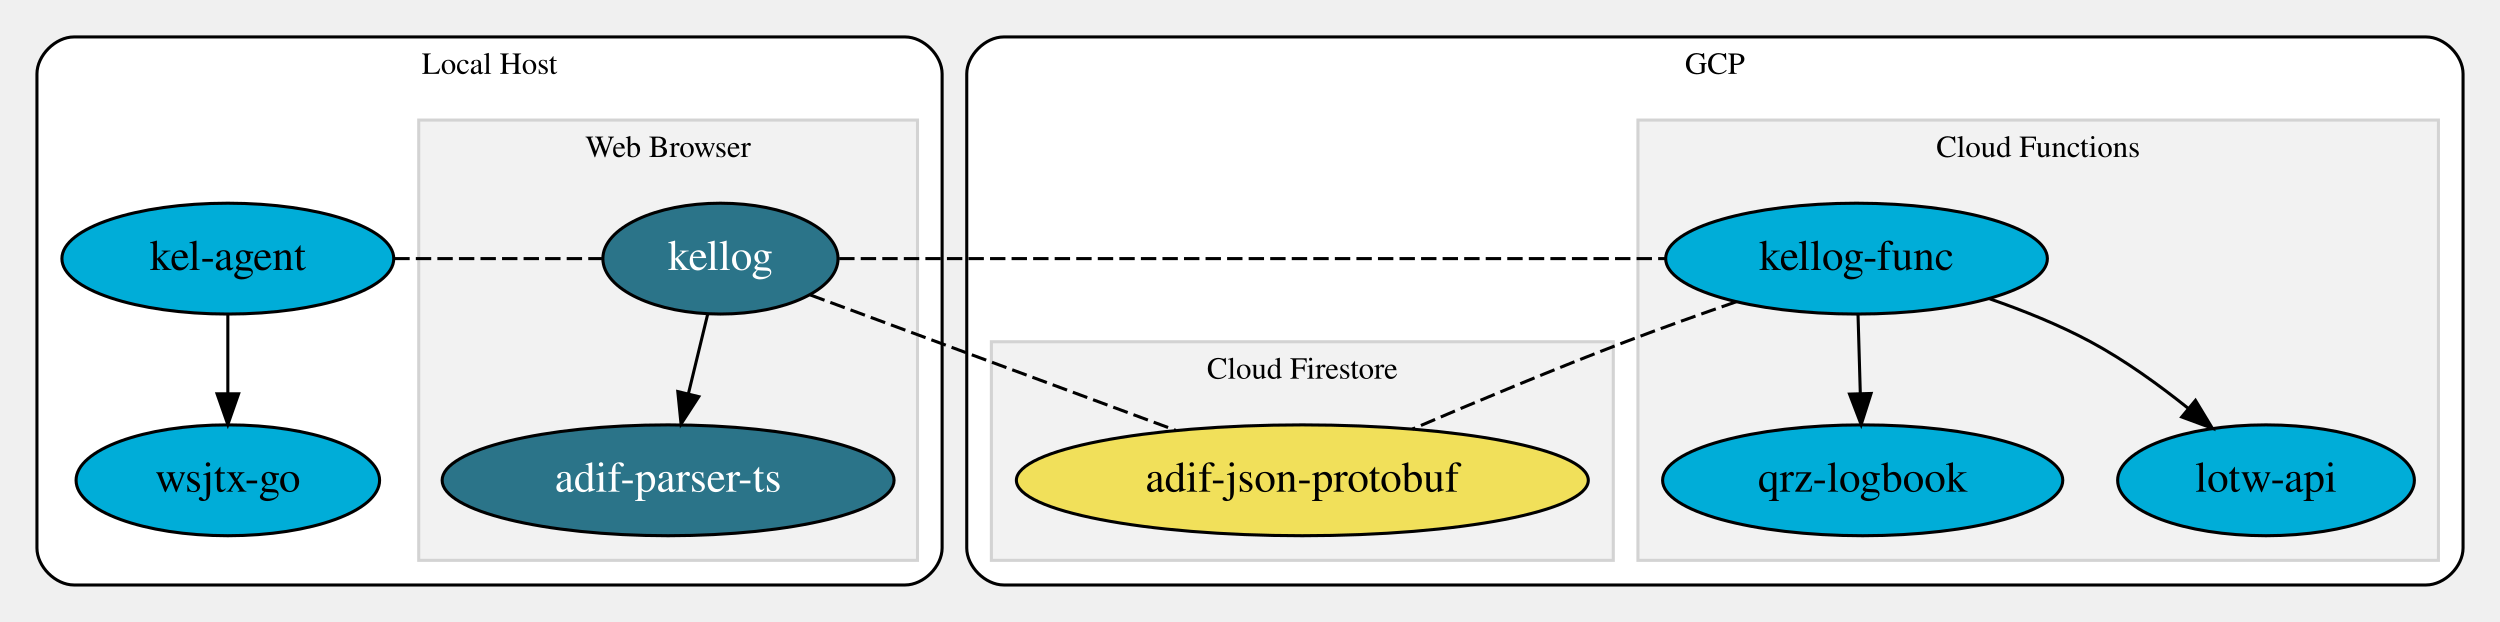
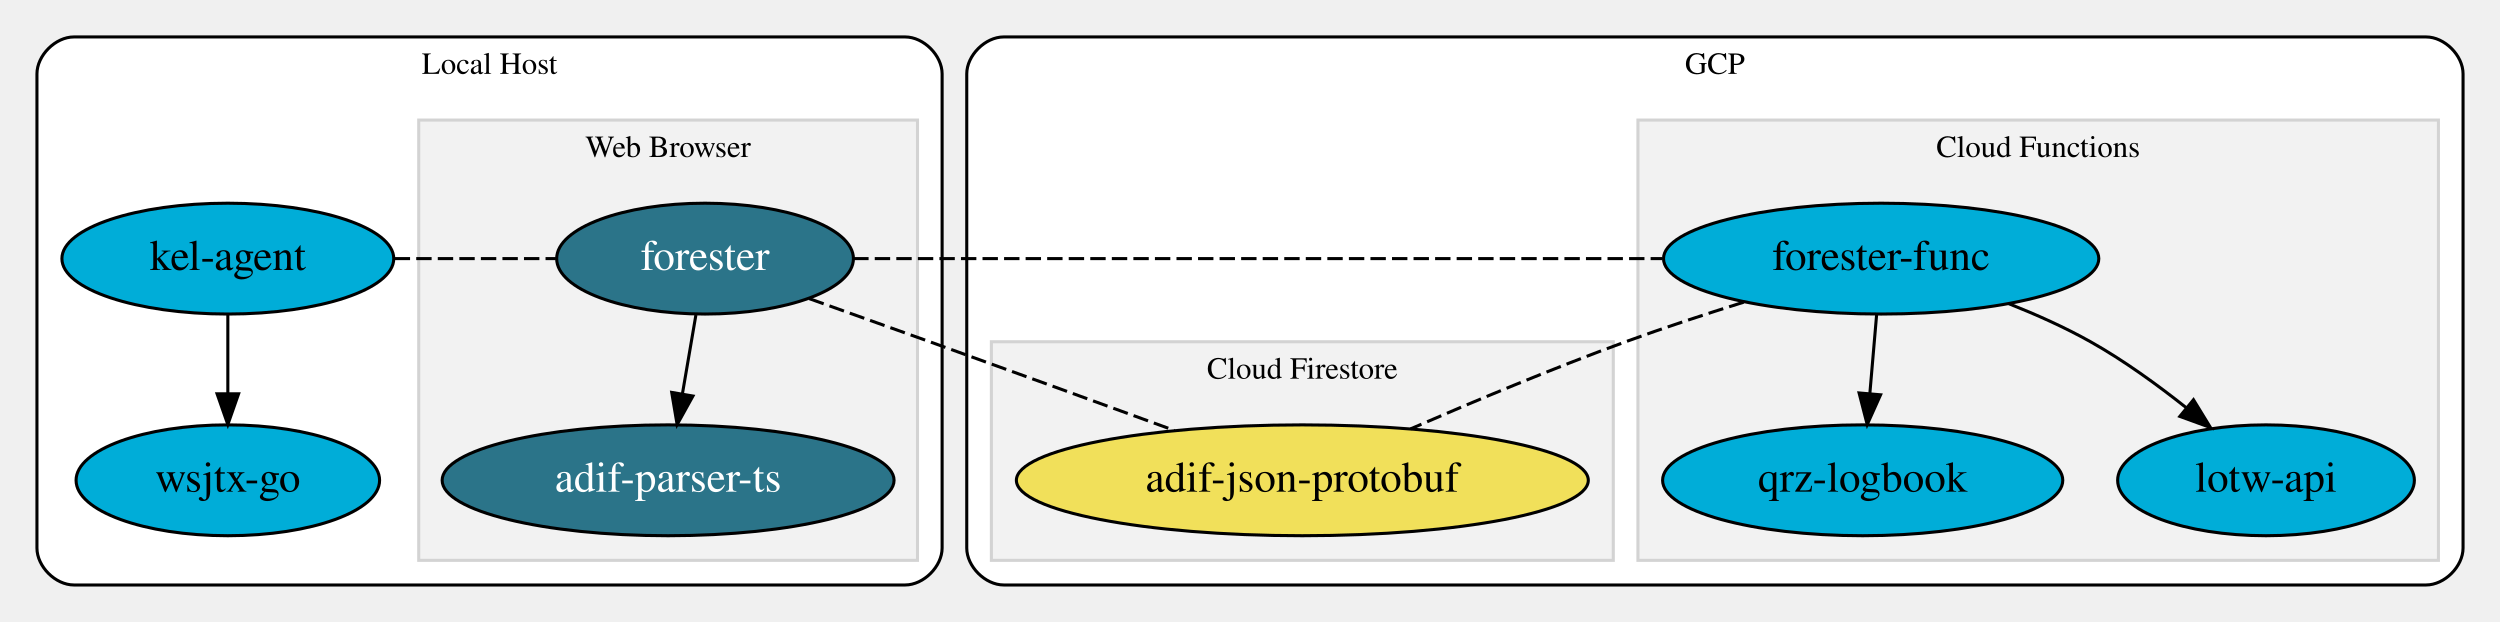
<svg xmlns="http://www.w3.org/2000/svg" xmlns:xlink="http://www.w3.org/1999/xlink" width="812pt" height="202pt" viewBox="0.00 0.00 812.00 202.00">
  <g id="graph0" class="graph" transform="scale(1 1) rotate(0) translate(4 198)">
    <polygon fill="transparent" stroke="transparent" points="-4,4 -4,-198 808,-198 808,4 -4,4" />
    <g id="clust1" class="cluster">
      <path fill="#ffffff" stroke="black" d="M20,-8C20,-8 290,-8 290,-8 296,-8 302,-14 302,-20 302,-20 302,-174 302,-174 302,-180 296,-186 290,-186 290,-186 20,-186 20,-186 14,-186 8,-180 8,-174 8,-174 8,-20 8,-20 8,-14 14,-8 20,-8" />
      <text text-anchor="middle" x="155" y="-174" font-family="Times,serif" font-size="10.00">Local Host</text>
    </g>
    <g id="clust2" class="cluster">
      <polygon fill="#f2f2f2" stroke="lightgrey" points="132,-16 132,-159 294,-159 294,-16 132,-16" />
      <text text-anchor="middle" x="213" y="-147" font-family="Times,serif" font-size="10.00">Web Browser</text>
    </g>
    <g id="clust3" class="cluster">
      <path fill="#ffffff" stroke="black" d="M322,-8C322,-8 784,-8 784,-8 790,-8 796,-14 796,-20 796,-20 796,-174 796,-174 796,-180 790,-186 784,-186 784,-186 322,-186 322,-186 316,-186 310,-180 310,-174 310,-174 310,-20 310,-20 310,-14 316,-8 322,-8" />
      <text text-anchor="middle" x="553" y="-174" font-family="Times,serif" font-size="10.00">GCP</text>
    </g>
    <g id="clust4" class="cluster">
      <polygon fill="#f2f2f2" stroke="lightgrey" points="528,-16 528,-159 788,-159 788,-16 528,-16" />
      <text text-anchor="middle" x="658" y="-147" font-family="Times,serif" font-size="10.00">Cloud Functions</text>
    </g>
    <g id="clust5" class="cluster">
      <polygon fill="#f2f2f2" stroke="lightgrey" points="318,-16 318,-87 520,-87 520,-16 318,-16" />
      <text text-anchor="middle" x="419" y="-75" font-family="Times,serif" font-size="10.00">Cloud Firestore</text>
    </g>
    <g id="node1" class="node">
      <g id="a_node1">
-         <a xlink:href="https://github.com/k0swe/kellog" xlink:title="kellog">
-           <ellipse fill="#2b7489" stroke="black" cx="230" cy="-114" rx="38.19" ry="18" />
-           <text text-anchor="middle" x="230" y="-110.3" font-family="Times,serif" font-size="14.00" fill="white">kellog</text>
+         <a xlink:href="https://github.com/k0swe/forester" xlink:title="forester">
+           <ellipse fill="#2b7489" stroke="black" cx="225" cy="-114" rx="48.19" ry="18" />
+           <text text-anchor="middle" x="225" y="-110.3" font-family="Times,serif" font-size="14.00" fill="white">forester</text>
        </a>
      </g>
    </g>
    <g id="node2" class="node">
      <g id="a_node2">
        <a xlink:href="https://github.com/k0swe/adif-parser-ts" xlink:title="adif-parser-ts">
          <ellipse fill="#2b7489" stroke="black" cx="213" cy="-42" rx="73.39" ry="18" />
          <text text-anchor="middle" x="213" y="-38.3" font-family="Times,serif" font-size="14.00" fill="white">adif-parser-ts</text>
        </a>
      </g>
    </g>
    <g id="edge1" class="edge">
-       <path fill="none" stroke="black" d="M225.88,-96.05C223.99,-88.26 221.7,-78.82 219.58,-70.08" />
-       <polygon fill="black" stroke="black" points="222.96,-69.17 217.2,-60.28 216.15,-70.82 222.96,-69.17" />
+       <path fill="none" stroke="black" d="M222.03,-95.7C220.71,-87.98 219.12,-78.71 217.65,-70.11" />
+       <polygon fill="black" stroke="black" points="221.07,-69.37 215.93,-60.1 214.17,-70.55 221.07,-69.37" />
    </g>
    <g id="node5" class="node">
      <g id="a_node5">
-         <a xlink:href="https://github.com/k0swe/kellog-func" xlink:title="kellog-func">
-           <ellipse fill="#00add8" stroke="black" cx="599" cy="-114" rx="61.99" ry="18" />
-           <text text-anchor="middle" x="599" y="-110.3" font-family="Times,serif" font-size="14.00">kellog-func</text>
+         <a xlink:href="https://github.com/k0swe/forester-func" xlink:title="forester-func">
+           <ellipse fill="#00add8" stroke="black" cx="607" cy="-114" rx="70.69" ry="18" />
+           <text text-anchor="middle" x="607" y="-110.3" font-family="Times,serif" font-size="14.00">forester-func</text>
        </a>
      </g>
    </g>
    <g id="edge7" class="edge">
-       <path fill="none" stroke="black" stroke-dasharray="5,2" d="M268.56,-114C358.05,-114 447.55,-114 537.04,-114" />
+       <path fill="none" stroke="black" stroke-dasharray="5,2" d="M273.12,-114C360.72,-114 448.32,-114 535.92,-114" />
    </g>
    <g id="node8" class="node">
      <g id="a_node8">
        <a xlink:href="https://github.com/k0swe/adif-json-protobuf" xlink:title="adif-json-protobuf">
          <ellipse fill="#f1e05a" stroke="black" cx="419" cy="-42" rx="92.88" ry="18" />
          <text text-anchor="middle" x="419" y="-38.3" font-family="Times,serif" font-size="14.00">adif-json-protobuf</text>
        </a>
      </g>
    </g>
    <g id="edge6" class="edge">
-       <path fill="none" stroke="black" stroke-dasharray="5,2" d="M259.12,-102.22C290.91,-90.44 342.06,-71.5 377.92,-58.21" />
+       <path fill="none" stroke="black" stroke-dasharray="5,2" d="M258.82,-101.01C271.16,-96.62 285.21,-91.6 298,-87 324.5,-77.46 354.23,-66.65 377.58,-58.14" />
    </g>
    <g id="node3" class="node">
      <g id="a_node3">
        <a xlink:href="https://github.com/k0swe/kel-agent" xlink:title="kel-agent">
          <ellipse fill="#00add8" stroke="black" cx="70" cy="-114" rx="53.89" ry="18" />
          <text text-anchor="middle" x="70" y="-110.3" font-family="Times,serif" font-size="14.00">kel-agent</text>
        </a>
      </g>
    </g>
    <g id="edge5" class="edge">
-       <path fill="none" stroke="black" stroke-dasharray="5,2" d="M124.06,-114C146.55,-114 169.03,-114 191.51,-114" />
+       <path fill="none" stroke="black" stroke-dasharray="5,2" d="M124.19,-114C141.65,-114 159.11,-114 176.56,-114" />
    </g>
    <g id="node4" class="node">
      <g id="a_node4">
        <a xlink:href="https://github.com/k0swe/wsjtx-go" xlink:title="wsjtx-go">
          <ellipse fill="#00add8" stroke="black" cx="70" cy="-42" rx="49.29" ry="18" />
          <text text-anchor="middle" x="70" y="-38.3" font-family="Times,serif" font-size="14.00">wsjtx-go</text>
        </a>
      </g>
    </g>
    <g id="edge2" class="edge">
      <path fill="none" stroke="black" d="M70,-95.7C70,-87.98 70,-78.71 70,-70.11" />
      <polygon fill="black" stroke="black" points="73.5,-70.1 70,-60.1 66.5,-70.1 73.5,-70.1" />
    </g>
    <g id="node6" class="node">
      <g id="a_node6">
        <a xlink:href="https://github.com/k0swe/qrz-logbook" xlink:title="qrz-logbook">
          <ellipse fill="#00add8" stroke="black" cx="601" cy="-42" rx="64.99" ry="18" />
          <text text-anchor="middle" x="601" y="-38.3" font-family="Times,serif" font-size="14.00">qrz-logbook</text>
        </a>
      </g>
    </g>
    <g id="edge3" class="edge">
-       <path fill="none" stroke="black" d="M599.49,-95.7C599.71,-87.98 599.98,-78.71 600.23,-70.11" />
-       <polygon fill="black" stroke="black" points="603.72,-70.2 600.51,-60.1 596.73,-70 603.72,-70.2" />
+       <path fill="none" stroke="black" d="M605.52,-95.7C604.86,-87.98 604.06,-78.71 603.32,-70.11" />
+       <polygon fill="black" stroke="black" points="606.81,-69.77 602.47,-60.1 599.83,-70.37 606.81,-69.77" />
    </g>
    <g id="node7" class="node">
      <g id="a_node7">
        <a xlink:href="https://github.com/k0swe/lotw-api" xlink:title="lotw-api">
          <ellipse fill="#00add8" stroke="black" cx="732" cy="-42" rx="48.19" ry="18" />
          <text text-anchor="middle" x="732" y="-38.3" font-family="Times,serif" font-size="14.00">lotw-api</text>
        </a>
      </g>
    </g>
    <g id="edge4" class="edge">
-       <path fill="none" stroke="black" d="M642.25,-100.94C653.23,-97.14 664.81,-92.48 675,-87 686.07,-81.05 697.24,-72.98 706.72,-65.38" />
-       <polygon fill="black" stroke="black" points="709.09,-67.96 714.57,-58.89 704.63,-62.56 709.09,-67.96" />
+       <path fill="none" stroke="black" d="M648.51,-99.34C657.47,-95.79 666.73,-91.64 675,-87 685.79,-80.94 696.76,-72.99 706.16,-65.52" />
+       <polygon fill="black" stroke="black" points="708.44,-68.17 713.97,-59.13 704.01,-62.75 708.44,-68.17" />
    </g>
    <g id="edge8" class="edge">
-       <path fill="none" stroke="black" stroke-dasharray="5,2" d="M559.9,-99.97C548.29,-95.96 535.58,-91.43 524,-87 500.74,-78.1 474.94,-67.31 454.74,-58.63" />
+       <path fill="none" stroke="black" stroke-dasharray="5,2" d="M562.38,-99.86C549.88,-95.95 536.34,-91.51 524,-87 500.42,-78.39 474.4,-67.49 454.15,-58.7" />
    </g>
  </g>
</svg>
